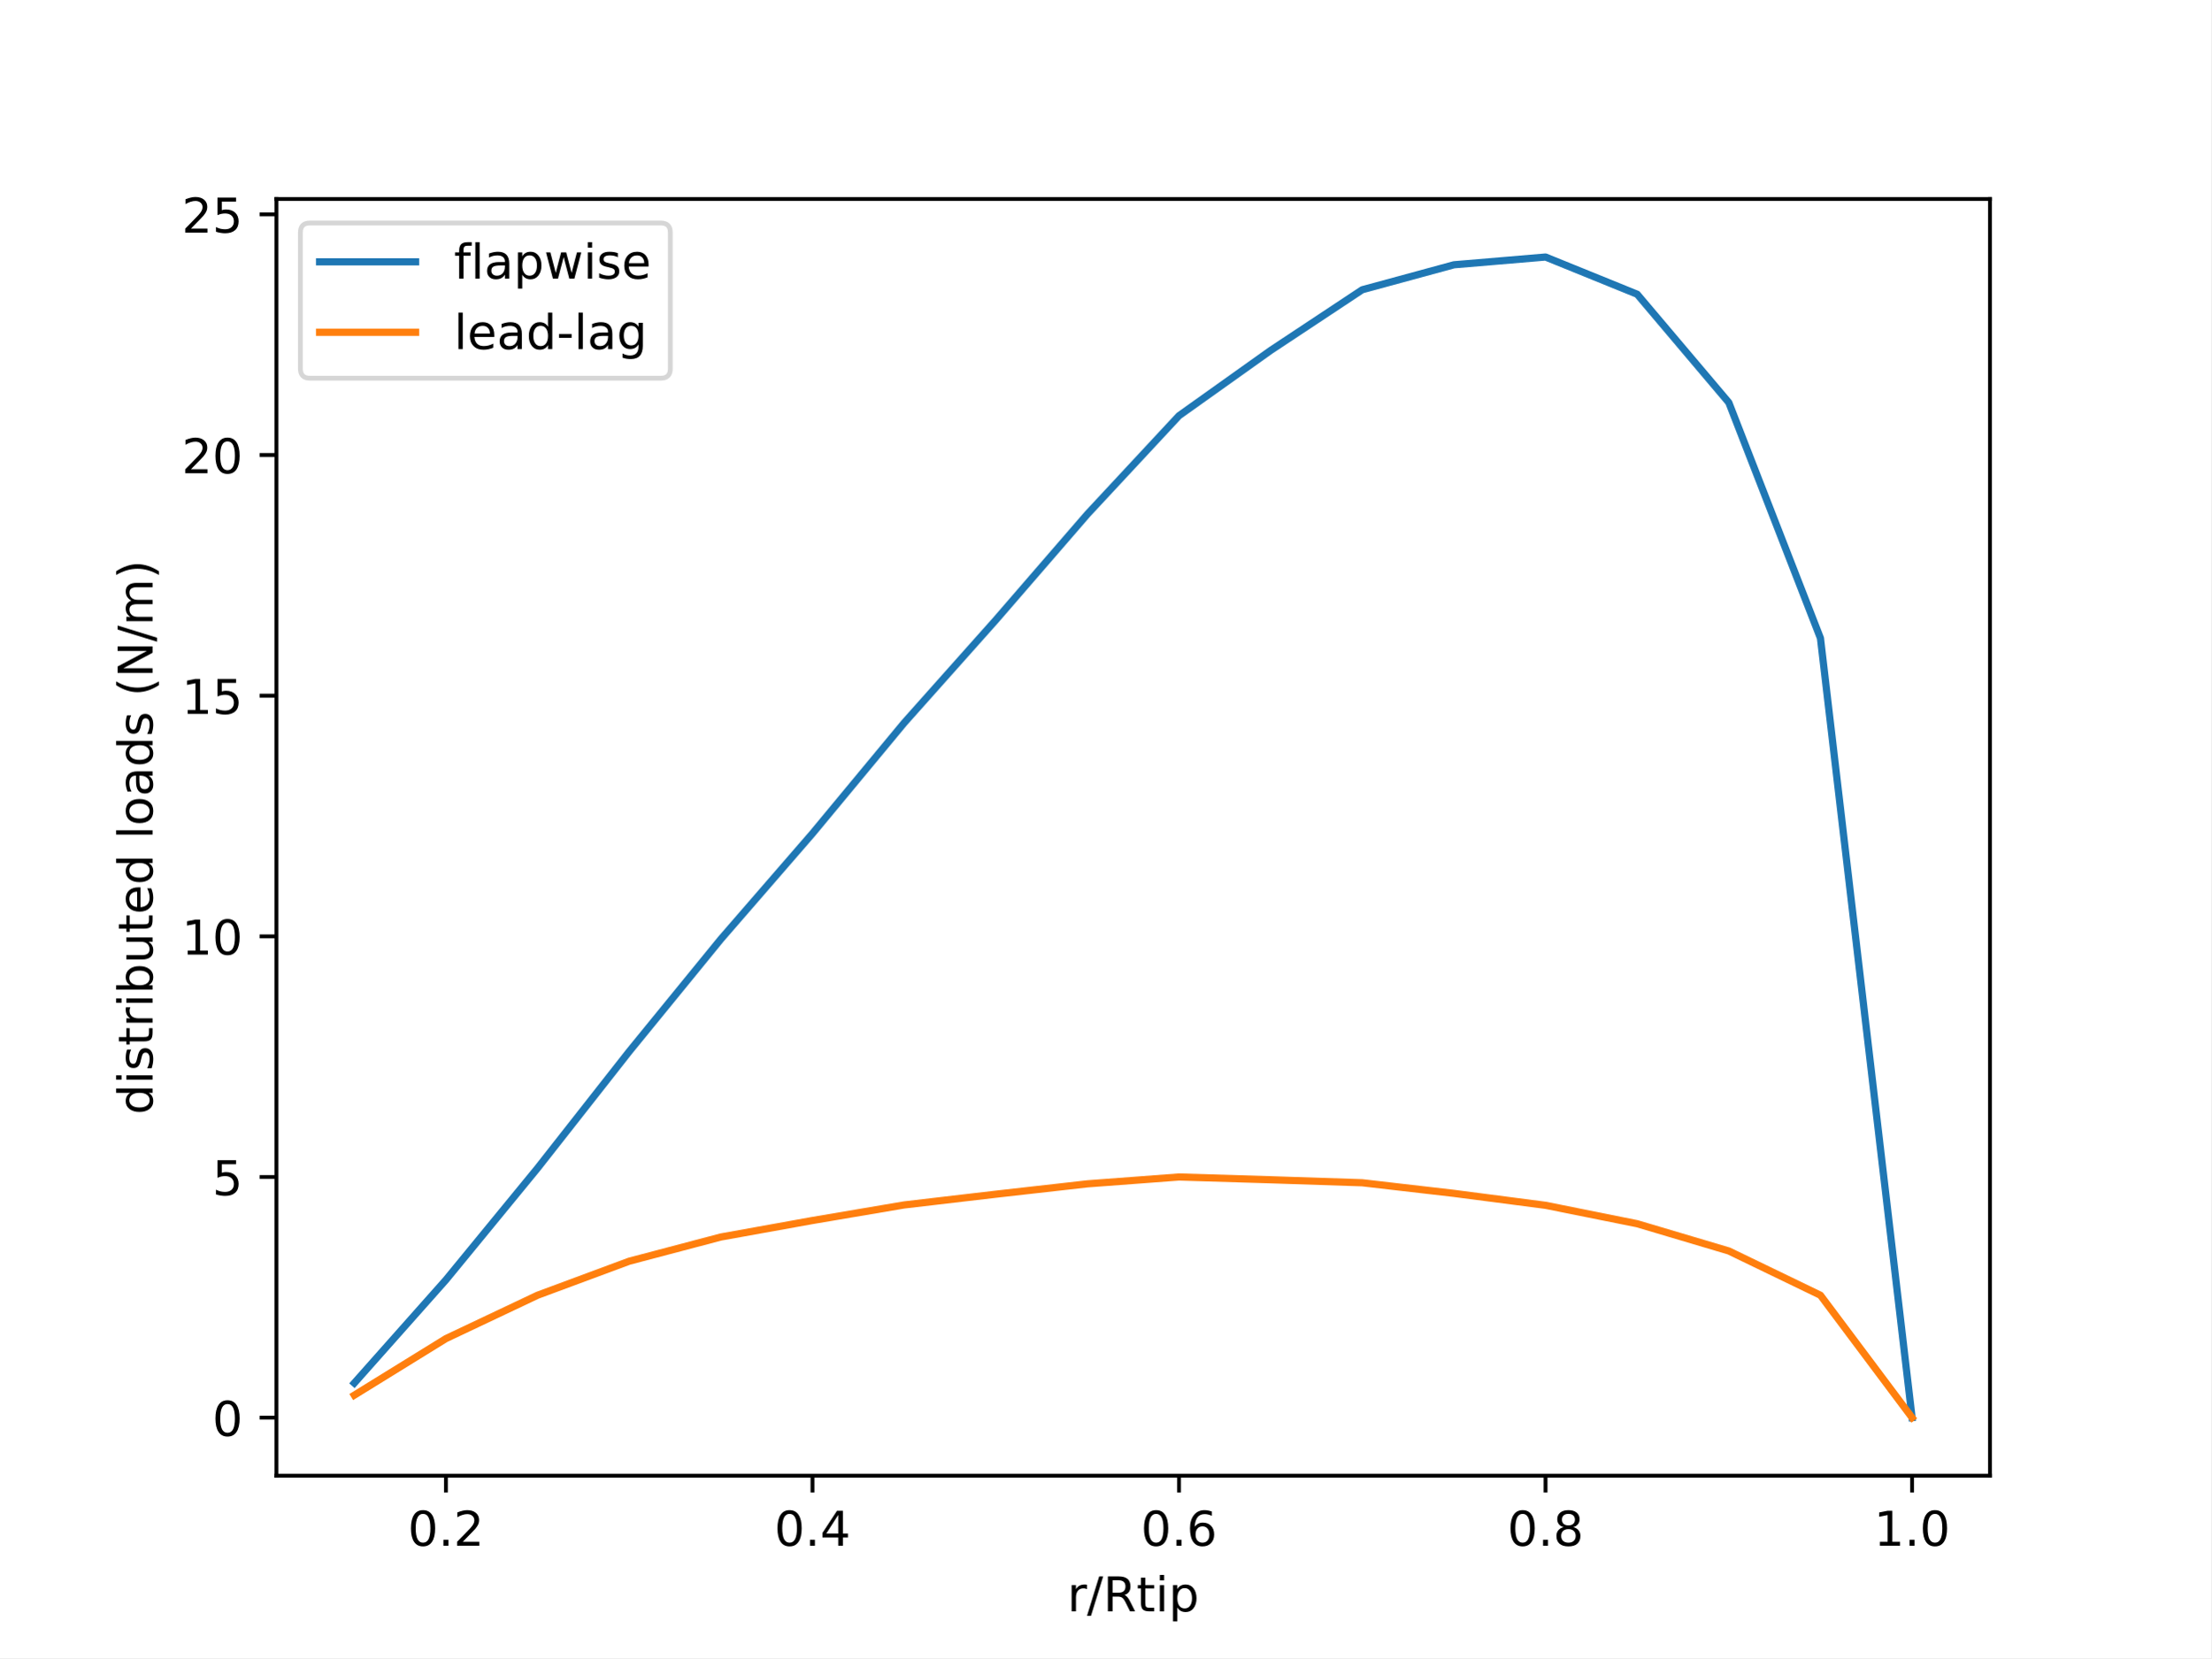
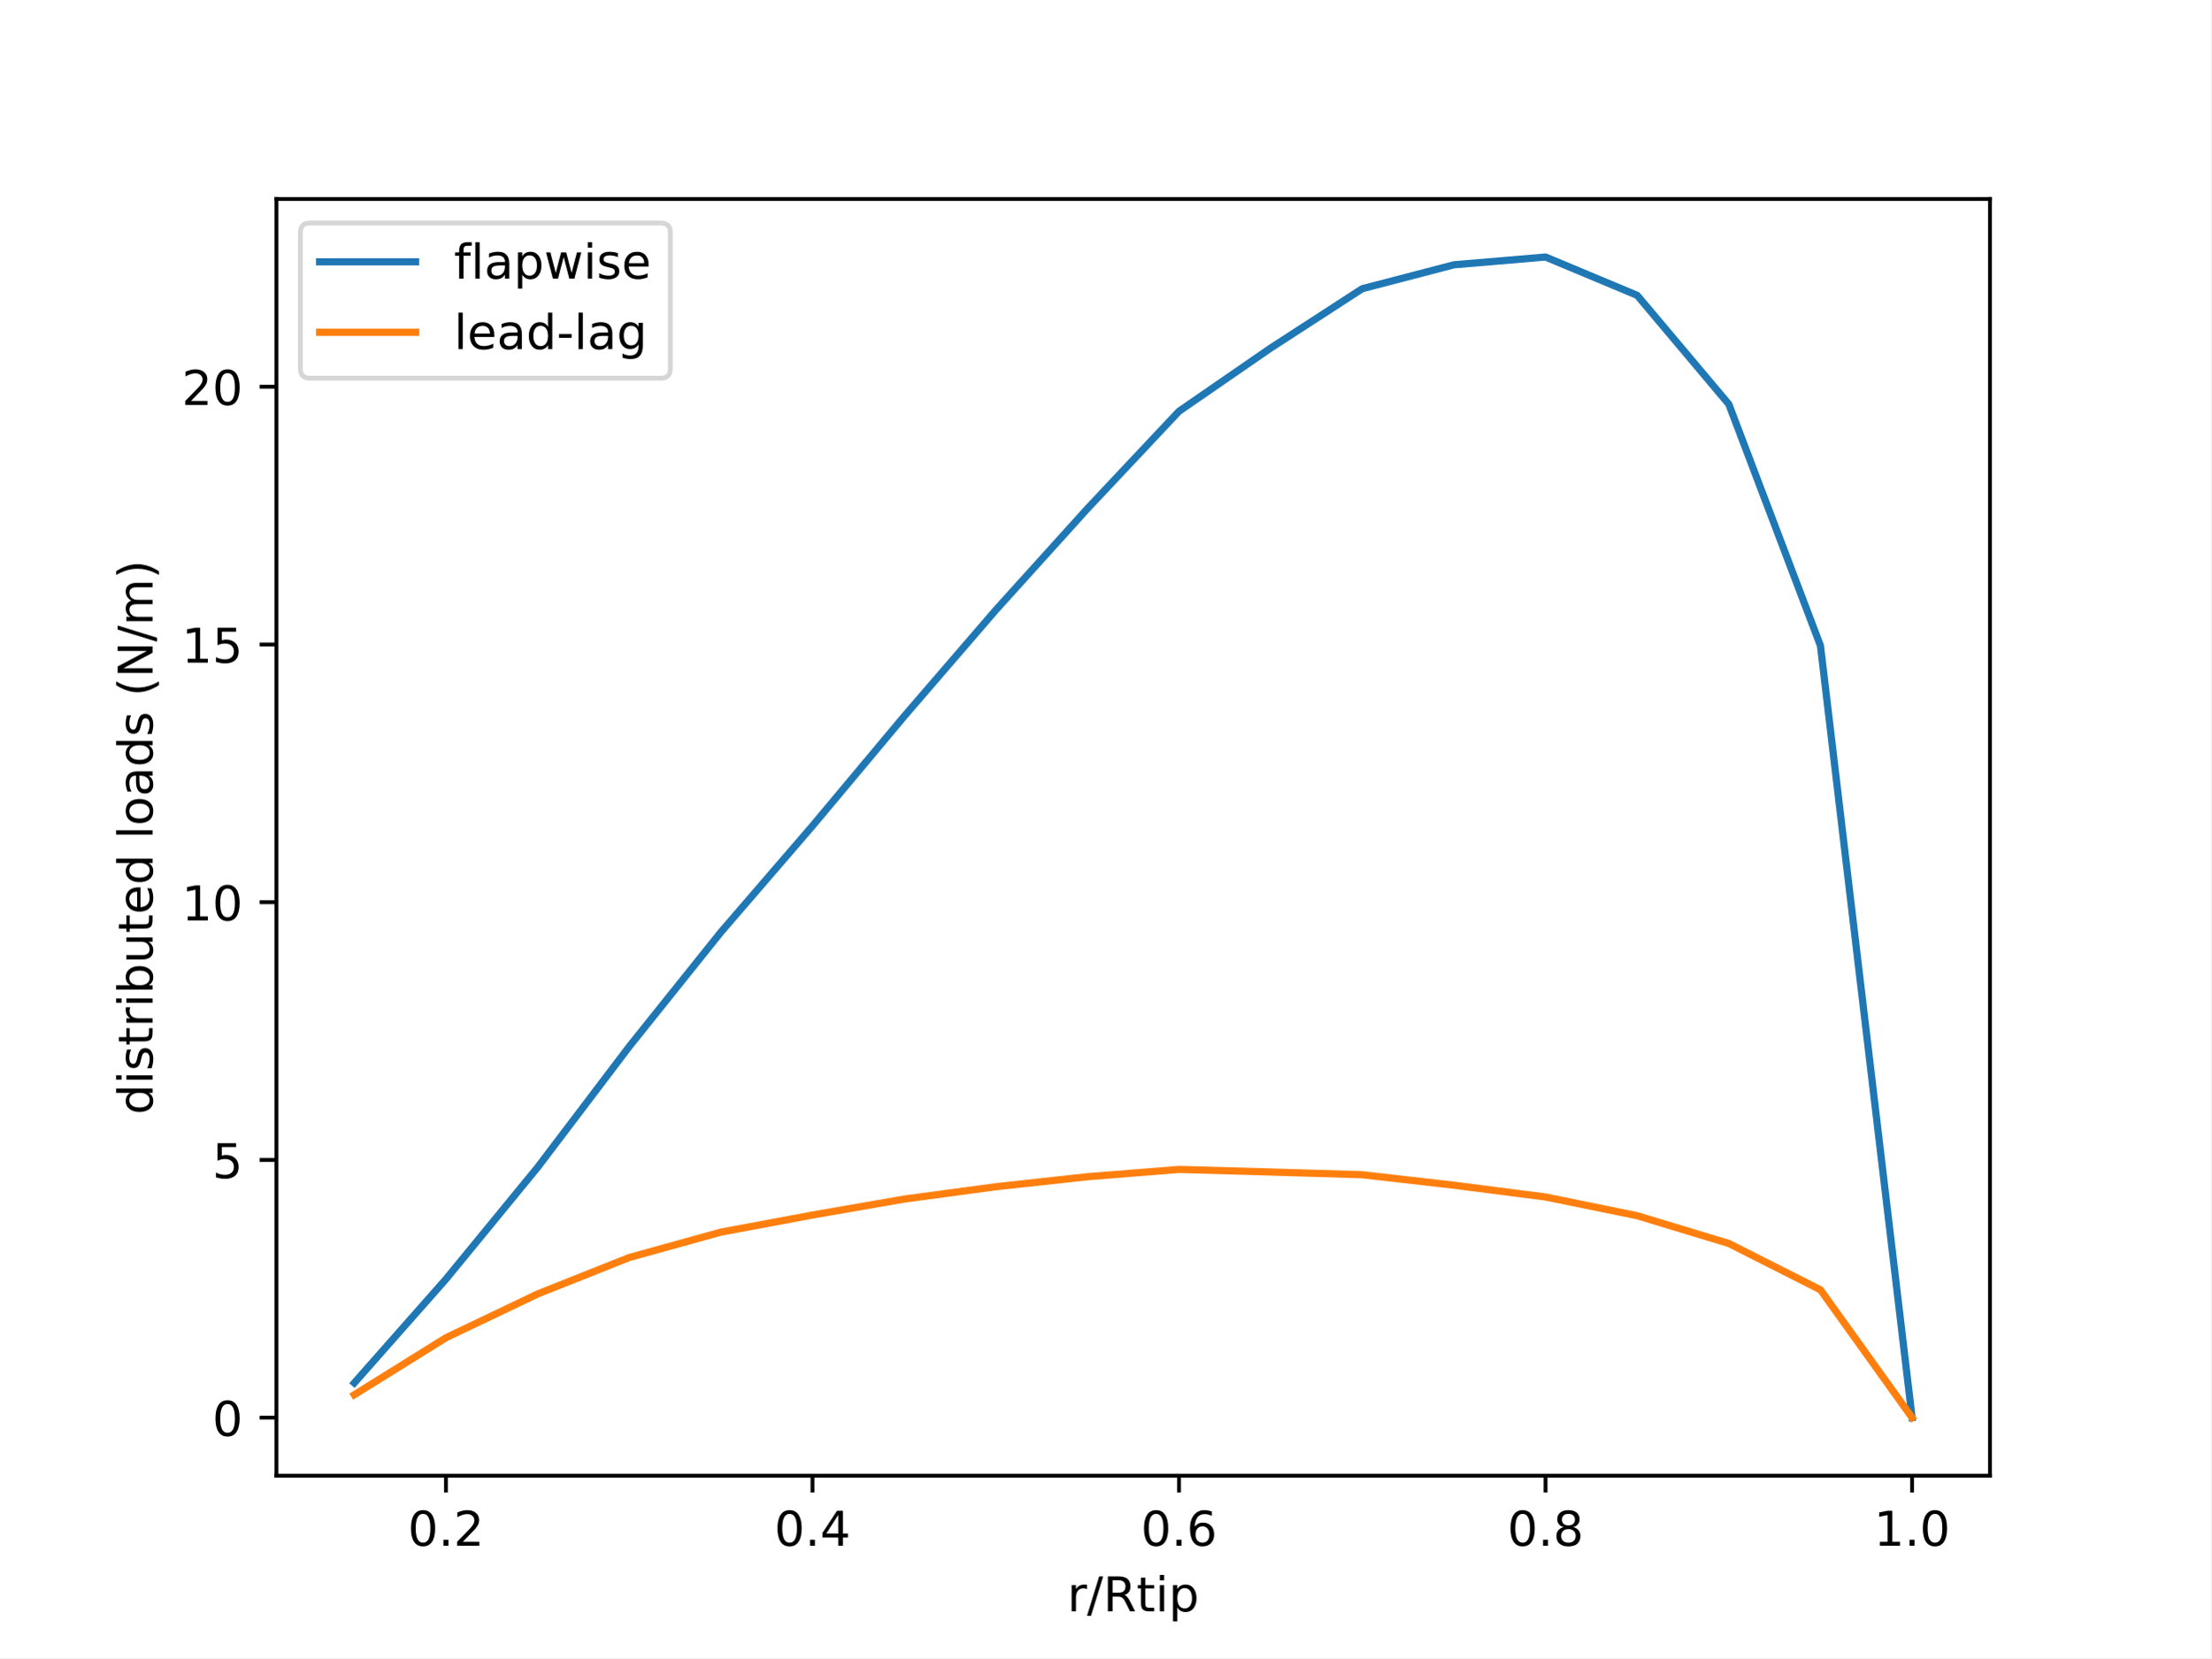
<svg xmlns="http://www.w3.org/2000/svg" xmlns:xlink="http://www.w3.org/1999/xlink" width="460.8pt" height="345.6pt" viewBox="0 0 460.8 345.6" version="1.1">
  <defs>
    <style type="text/css">*{stroke-linejoin: round; stroke-linecap: butt}</style>
  </defs>
  <g id="figure_1">
    <g id="patch_1">
      <path d="M 0 345.6  L 460.8 345.6  L 460.8 0  L 0 0  z " style="fill: #ffffff" />
    </g>
    <g id="axes_1">
      <g id="patch_2">
        <path d="M 57.6 307.584  L 414.72 307.584  L 414.72 41.472  L 57.6 41.472  z " style="fill: #ffffff" />
      </g>
      <g id="matplotlib.axis_1">
        <g id="xtick_1">
          <g id="line2d_1">
            <defs>
-               <path id="m8f10070866" d="M 0 0  L 0 3.5  " style="stroke: #000000; stroke-width: 0.8" />
-             </defs>
-             <g>
-               <use xlink:href="#m8f10070866" x="92.93" y="307.584" style="stroke: #000000; stroke-width: 0.8" />
+               <path id="m21c179676c" d="M 0 0  L 0 3.5  " style="stroke: #000000; stroke-width: 0.8" />
+             </defs>
+             <g>
+               <use xlink:href="#m21c179676c" x="92.93" y="307.584" style="stroke: #000000; stroke-width: 0.8" />
            </g>
          </g>
          <g id="text_1">
            <g transform="translate(84.97849 322.1824) scale(0.1 -0.1)">
              <defs>
                <path id="DejaVuSans-30" d="M 2034 4250  Q 1547 4250 1301 3770  Q 1056 3291 1056 2328  Q 1056 1369 1301 889  Q 1547 409 2034 409  Q 2525 409 2770 889  Q 3016 1369 3016 2328  Q 3016 3291 2770 3770  Q 2525 4250 2034 4250  z M 2034 4750  Q 2819 4750 3233 4129  Q 3647 3509 3647 2328  Q 3647 1150 3233 529  Q 2819 -91 2034 -91  Q 1250 -91 836 529  Q 422 1150 422 2328  Q 422 3509 836 4129  Q 1250 4750 2034 4750  z " transform="scale(0.015625)" />
                <path id="DejaVuSans-2e" d="M 684 794  L 1344 794  L 1344 0  L 684 0  L 684 794  z " transform="scale(0.015625)" />
                <path id="DejaVuSans-32" d="M 1228 531  L 3431 531  L 3431 0  L 469 0  L 469 531  Q 828 903 1448 1529  Q 2069 2156 2228 2338  Q 2531 2678 2651 2914  Q 2772 3150 2772 3378  Q 2772 3750 2511 3984  Q 2250 4219 1831 4219  Q 1534 4219 1204 4116  Q 875 4013 500 3803  L 500 4441  Q 881 4594 1212 4672  Q 1544 4750 1819 4750  Q 2544 4750 2975 4387  Q 3406 4025 3406 3419  Q 3406 3131 3298 2873  Q 3191 2616 2906 2266  Q 2828 2175 2409 1742  Q 1991 1309 1228 531  z " transform="scale(0.015625)" />
              </defs>
              <use xlink:href="#DejaVuSans-30" />
              <use xlink:href="#DejaVuSans-2e" x="63.623" />
              <use xlink:href="#DejaVuSans-32" x="95.41" />
            </g>
          </g>
        </g>
        <g id="xtick_2">
          <g id="line2d_2">
            <g>
-               <use xlink:href="#m8f10070866" x="169.319" y="307.584" style="stroke: #000000; stroke-width: 0.8" />
+               <use xlink:href="#m21c179676c" x="169.319" y="307.584" style="stroke: #000000; stroke-width: 0.8" />
            </g>
          </g>
          <g id="text_2">
            <g transform="translate(161.3678 322.1824) scale(0.1 -0.1)">
              <defs>
                <path id="DejaVuSans-34" d="M 2419 4116  L 825 1625  L 2419 1625  L 2419 4116  z M 2253 4666  L 3047 4666  L 3047 1625  L 3713 1625  L 3713 1100  L 3047 1100  L 3047 0  L 2419 0  L 2419 1100  L 313 1100  L 313 1709  L 2253 4666  z " transform="scale(0.015625)" />
              </defs>
              <use xlink:href="#DejaVuSans-30" />
              <use xlink:href="#DejaVuSans-2e" x="63.623" />
              <use xlink:href="#DejaVuSans-34" x="95.41" />
            </g>
          </g>
        </g>
        <g id="xtick_3">
          <g id="line2d_3">
            <g>
-               <use xlink:href="#m8f10070866" x="245.709" y="307.584" style="stroke: #000000; stroke-width: 0.8" />
+               <use xlink:href="#m21c179676c" x="245.709" y="307.584" style="stroke: #000000; stroke-width: 0.8" />
            </g>
          </g>
          <g id="text_3">
            <g transform="translate(237.7571 322.1824) scale(0.1 -0.1)">
              <defs>
                <path id="DejaVuSans-36" d="M 2113 2584  Q 1688 2584 1439 2293  Q 1191 2003 1191 1497  Q 1191 994 1439 701  Q 1688 409 2113 409  Q 2538 409 2786 701  Q 3034 994 3034 1497  Q 3034 2003 2786 2293  Q 2538 2584 2113 2584  z M 3366 4563  L 3366 3988  Q 3128 4100 2886 4159  Q 2644 4219 2406 4219  Q 1781 4219 1451 3797  Q 1122 3375 1075 2522  Q 1259 2794 1537 2939  Q 1816 3084 2150 3084  Q 2853 3084 3261 2657  Q 3669 2231 3669 1497  Q 3669 778 3244 343  Q 2819 -91 2113 -91  Q 1303 -91 875 529  Q 447 1150 447 2328  Q 447 3434 972 4092  Q 1497 4750 2381 4750  Q 2619 4750 2861 4703  Q 3103 4656 3366 4563  z " transform="scale(0.015625)" />
              </defs>
              <use xlink:href="#DejaVuSans-30" />
              <use xlink:href="#DejaVuSans-2e" x="63.623" />
              <use xlink:href="#DejaVuSans-36" x="95.41" />
            </g>
          </g>
        </g>
        <g id="xtick_4">
          <g id="line2d_4">
            <g>
-               <use xlink:href="#m8f10070866" x="322.098" y="307.584" style="stroke: #000000; stroke-width: 0.8" />
+               <use xlink:href="#m21c179676c" x="322.098" y="307.584" style="stroke: #000000; stroke-width: 0.8" />
            </g>
          </g>
          <g id="text_4">
            <g transform="translate(314.1464 322.1824) scale(0.1 -0.1)">
              <defs>
                <path id="DejaVuSans-38" d="M 2034 2216  Q 1584 2216 1326 1975  Q 1069 1734 1069 1313  Q 1069 891 1326 650  Q 1584 409 2034 409  Q 2484 409 2743 651  Q 3003 894 3003 1313  Q 3003 1734 2745 1975  Q 2488 2216 2034 2216  z M 1403 2484  Q 997 2584 770 2862  Q 544 3141 544 3541  Q 544 4100 942 4425  Q 1341 4750 2034 4750  Q 2731 4750 3128 4425  Q 3525 4100 3525 3541  Q 3525 3141 3298 2862  Q 3072 2584 2669 2484  Q 3125 2378 3379 2068  Q 3634 1759 3634 1313  Q 3634 634 3220 271  Q 2806 -91 2034 -91  Q 1263 -91 848 271  Q 434 634 434 1313  Q 434 1759 690 2068  Q 947 2378 1403 2484  z M 1172 3481  Q 1172 3119 1398 2916  Q 1625 2713 2034 2713  Q 2441 2713 2670 2916  Q 2900 3119 2900 3481  Q 2900 3844 2670 4047  Q 2441 4250 2034 4250  Q 1625 4250 1398 4047  Q 1172 3844 1172 3481  z " transform="scale(0.015625)" />
              </defs>
              <use xlink:href="#DejaVuSans-30" />
              <use xlink:href="#DejaVuSans-2e" x="63.623" />
              <use xlink:href="#DejaVuSans-38" x="95.41" />
            </g>
          </g>
        </g>
        <g id="xtick_5">
          <g id="line2d_5">
            <g>
-               <use xlink:href="#m8f10070866" x="398.487" y="307.584" style="stroke: #000000; stroke-width: 0.8" />
+               <use xlink:href="#m21c179676c" x="398.487" y="307.584" style="stroke: #000000; stroke-width: 0.8" />
            </g>
          </g>
          <g id="text_5">
            <g transform="translate(390.5357 322.1824) scale(0.1 -0.1)">
              <defs>
                <path id="DejaVuSans-31" d="M 794 531  L 1825 531  L 1825 4091  L 703 3866  L 703 4441  L 1819 4666  L 2450 4666  L 2450 531  L 3481 531  L 3481 0  L 794 0  L 794 531  z " transform="scale(0.015625)" />
              </defs>
              <use xlink:href="#DejaVuSans-31" />
              <use xlink:href="#DejaVuSans-2e" x="63.623" />
              <use xlink:href="#DejaVuSans-30" x="95.41" />
            </g>
          </g>
        </g>
        <g id="text_6">
          <g transform="translate(222.4225 335.8606) scale(0.1 -0.1)">
            <defs>
              <path id="DejaVuSans-72" d="M 2631 2963  Q 2534 3019 2420 3045  Q 2306 3072 2169 3072  Q 1681 3072 1420 2755  Q 1159 2438 1159 1844  L 1159 0  L 581 0  L 581 3500  L 1159 3500  L 1159 2956  Q 1341 3275 1631 3429  Q 1922 3584 2338 3584  Q 2397 3584 2469 3576  Q 2541 3569 2628 3553  L 2631 2963  z " transform="scale(0.015625)" />
              <path id="DejaVuSans-2f" d="M 1625 4666  L 2156 4666  L 531 -594  L 0 -594  L 1625 4666  z " transform="scale(0.015625)" />
              <path id="DejaVuSans-52" d="M 2841 2188  Q 3044 2119 3236 1894  Q 3428 1669 3622 1275  L 4263 0  L 3584 0  L 2988 1197  Q 2756 1666 2539 1819  Q 2322 1972 1947 1972  L 1259 1972  L 1259 0  L 628 0  L 628 4666  L 2053 4666  Q 2853 4666 3247 4331  Q 3641 3997 3641 3322  Q 3641 2881 3436 2590  Q 3231 2300 2841 2188  z M 1259 4147  L 1259 2491  L 2053 2491  Q 2509 2491 2742 2702  Q 2975 2913 2975 3322  Q 2975 3731 2742 3939  Q 2509 4147 2053 4147  L 1259 4147  z " transform="scale(0.015625)" />
              <path id="DejaVuSans-74" d="M 1172 4494  L 1172 3500  L 2356 3500  L 2356 3053  L 1172 3053  L 1172 1153  Q 1172 725 1289 603  Q 1406 481 1766 481  L 2356 481  L 2356 0  L 1766 0  Q 1100 0 847 248  Q 594 497 594 1153  L 594 3053  L 172 3053  L 172 3500  L 594 3500  L 594 4494  L 1172 4494  z " transform="scale(0.015625)" />
              <path id="DejaVuSans-69" d="M 603 3500  L 1178 3500  L 1178 0  L 603 0  L 603 3500  z M 603 4863  L 1178 4863  L 1178 4134  L 603 4134  L 603 4863  z " transform="scale(0.015625)" />
              <path id="DejaVuSans-70" d="M 1159 525  L 1159 -1331  L 581 -1331  L 581 3500  L 1159 3500  L 1159 2969  Q 1341 3281 1617 3432  Q 1894 3584 2278 3584  Q 2916 3584 3314 3078  Q 3713 2572 3713 1747  Q 3713 922 3314 415  Q 2916 -91 2278 -91  Q 1894 -91 1617 61  Q 1341 213 1159 525  z M 3116 1747  Q 3116 2381 2855 2742  Q 2594 3103 2138 3103  Q 1681 3103 1420 2742  Q 1159 2381 1159 1747  Q 1159 1113 1420 752  Q 1681 391 2138 391  Q 2594 391 2855 752  Q 3116 1113 3116 1747  z " transform="scale(0.015625)" />
            </defs>
            <use xlink:href="#DejaVuSans-72" />
            <use xlink:href="#DejaVuSans-2f" x="41.113" />
            <use xlink:href="#DejaVuSans-52" x="74.805" />
            <use xlink:href="#DejaVuSans-74" x="144.287" />
            <use xlink:href="#DejaVuSans-69" x="183.496" />
            <use xlink:href="#DejaVuSans-70" x="211.279" />
          </g>
        </g>
      </g>
      <g id="matplotlib.axis_2">
        <g id="ytick_1">
          <g id="line2d_6">
            <defs>
-               <path id="mfb3bc4647e" d="M 0 0  L -3.5 0  " style="stroke: #000000; stroke-width: 0.8" />
-             </defs>
-             <g>
-               <use xlink:href="#mfb3bc4647e" x="57.6" y="295.488" style="stroke: #000000; stroke-width: 0.8" />
+               <path id="md99f024648" d="M 0 0  L -3.5 0  " style="stroke: #000000; stroke-width: 0.8" />
+             </defs>
+             <g>
+               <use xlink:href="#md99f024648" x="57.6" y="295.488" style="stroke: #000000; stroke-width: 0.8" />
            </g>
          </g>
          <g id="text_7">
            <g transform="translate(44.2375 299.2872) scale(0.1 -0.1)">
              <use xlink:href="#DejaVuSans-30" />
            </g>
          </g>
        </g>
        <g id="ytick_2">
          <g id="line2d_7">
            <g>
-               <use xlink:href="#mfb3bc4647e" x="57.6" y="245.325" style="stroke: #000000; stroke-width: 0.8" />
+               <use xlink:href="#md99f024648" x="57.6" y="241.766" style="stroke: #000000; stroke-width: 0.8" />
            </g>
          </g>
          <g id="text_8">
-             <g transform="translate(44.2375 249.1244) scale(0.1 -0.1)">
+             <g transform="translate(44.2375 245.5651) scale(0.1 -0.1)">
              <defs>
                <path id="DejaVuSans-35" d="M 691 4666  L 3169 4666  L 3169 4134  L 1269 4134  L 1269 2991  Q 1406 3038 1543 3061  Q 1681 3084 1819 3084  Q 2600 3084 3056 2656  Q 3513 2228 3513 1497  Q 3513 744 3044 326  Q 2575 -91 1722 -91  Q 1428 -91 1123 -41  Q 819 9 494 109  L 494 744  Q 775 591 1075 516  Q 1375 441 1709 441  Q 2250 441 2565 725  Q 2881 1009 2881 1497  Q 2881 1984 2565 2268  Q 2250 2553 1709 2553  Q 1456 2553 1204 2497  Q 953 2441 691 2322  L 691 4666  z " transform="scale(0.015625)" />
              </defs>
              <use xlink:href="#DejaVuSans-35" />
            </g>
          </g>
        </g>
        <g id="ytick_3">
          <g id="line2d_8">
            <g>
-               <use xlink:href="#mfb3bc4647e" x="57.6" y="195.162" style="stroke: #000000; stroke-width: 0.8" />
+               <use xlink:href="#md99f024648" x="57.6" y="188.044" style="stroke: #000000; stroke-width: 0.8" />
            </g>
          </g>
          <g id="text_9">
-             <g transform="translate(37.875 198.9615) scale(0.1 -0.1)">
+             <g transform="translate(37.875 191.8429) scale(0.1 -0.1)">
              <use xlink:href="#DejaVuSans-31" />
              <use xlink:href="#DejaVuSans-30" x="63.623" />
            </g>
          </g>
        </g>
        <g id="ytick_4">
          <g id="line2d_9">
            <g>
-               <use xlink:href="#mfb3bc4647e" x="57.6" y="144.999" style="stroke: #000000; stroke-width: 0.8" />
+               <use xlink:href="#md99f024648" x="57.6" y="134.322" style="stroke: #000000; stroke-width: 0.8" />
            </g>
          </g>
          <g id="text_10">
-             <g transform="translate(37.875 148.7987) scale(0.1 -0.1)">
+             <g transform="translate(37.875 138.1208) scale(0.1 -0.1)">
              <use xlink:href="#DejaVuSans-31" />
              <use xlink:href="#DejaVuSans-35" x="63.623" />
            </g>
          </g>
        </g>
        <g id="ytick_5">
          <g id="line2d_10">
            <g>
-               <use xlink:href="#mfb3bc4647e" x="57.6" y="94.837" style="stroke: #000000; stroke-width: 0.8" />
+               <use xlink:href="#md99f024648" x="57.6" y="80.599" style="stroke: #000000; stroke-width: 0.8" />
            </g>
          </g>
          <g id="text_11">
-             <g transform="translate(37.875 98.63585) scale(0.1 -0.1)">
+             <g transform="translate(37.875 84.39862) scale(0.1 -0.1)">
              <use xlink:href="#DejaVuSans-32" />
              <use xlink:href="#DejaVuSans-30" x="63.623" />
            </g>
          </g>
        </g>
-         <g id="ytick_6">
-           <g id="line2d_11">
-             <g>
-               <use xlink:href="#mfb3bc4647e" x="57.6" y="44.674" style="stroke: #000000; stroke-width: 0.8" />
-             </g>
-           </g>
-           <g id="text_12">
-             <g transform="translate(37.875 48.47301) scale(0.1 -0.1)">
-               <use xlink:href="#DejaVuSans-32" />
-               <use xlink:href="#DejaVuSans-35" x="63.623" />
-             </g>
-           </g>
-         </g>
-         <g id="text_13">
+         <g id="text_12">
          <g transform="translate(31.79531 232.321) rotate(-90) scale(0.1 -0.1)">
            <defs>
              <path id="DejaVuSans-64" d="M 2906 2969  L 2906 4863  L 3481 4863  L 3481 0  L 2906 0  L 2906 525  Q 2725 213 2448 61  Q 2172 -91 1784 -91  Q 1150 -91 751 415  Q 353 922 353 1747  Q 353 2572 751 3078  Q 1150 3584 1784 3584  Q 2172 3584 2448 3432  Q 2725 3281 2906 2969  z M 947 1747  Q 947 1113 1208 752  Q 1469 391 1925 391  Q 2381 391 2643 752  Q 2906 1113 2906 1747  Q 2906 2381 2643 2742  Q 2381 3103 1925 3103  Q 1469 3103 1208 2742  Q 947 2381 947 1747  z " transform="scale(0.015625)" />
              <path id="DejaVuSans-73" d="M 2834 3397  L 2834 2853  Q 2591 2978 2328 3040  Q 2066 3103 1784 3103  Q 1356 3103 1142 2972  Q 928 2841 928 2578  Q 928 2378 1081 2264  Q 1234 2150 1697 2047  L 1894 2003  Q 2506 1872 2764 1633  Q 3022 1394 3022 966  Q 3022 478 2636 193  Q 2250 -91 1575 -91  Q 1294 -91 989 -36  Q 684 19 347 128  L 347 722  Q 666 556 975 473  Q 1284 391 1588 391  Q 1994 391 2212 530  Q 2431 669 2431 922  Q 2431 1156 2273 1281  Q 2116 1406 1581 1522  L 1381 1569  Q 847 1681 609 1914  Q 372 2147 372 2553  Q 372 3047 722 3315  Q 1072 3584 1716 3584  Q 2034 3584 2315 3537  Q 2597 3491 2834 3397  z " transform="scale(0.015625)" />
              <path id="DejaVuSans-62" d="M 3116 1747  Q 3116 2381 2855 2742  Q 2594 3103 2138 3103  Q 1681 3103 1420 2742  Q 1159 2381 1159 1747  Q 1159 1113 1420 752  Q 1681 391 2138 391  Q 2594 391 2855 752  Q 3116 1113 3116 1747  z M 1159 2969  Q 1341 3281 1617 3432  Q 1894 3584 2278 3584  Q 2916 3584 3314 3078  Q 3713 2572 3713 1747  Q 3713 922 3314 415  Q 2916 -91 2278 -91  Q 1894 -91 1617 61  Q 1341 213 1159 525  L 1159 0  L 581 0  L 581 4863  L 1159 4863  L 1159 2969  z " transform="scale(0.015625)" />
              <path id="DejaVuSans-75" d="M 544 1381  L 544 3500  L 1119 3500  L 1119 1403  Q 1119 906 1312 657  Q 1506 409 1894 409  Q 2359 409 2629 706  Q 2900 1003 2900 1516  L 2900 3500  L 3475 3500  L 3475 0  L 2900 0  L 2900 538  Q 2691 219 2414 64  Q 2138 -91 1772 -91  Q 1169 -91 856 284  Q 544 659 544 1381  z M 1991 3584  L 1991 3584  z " transform="scale(0.015625)" />
              <path id="DejaVuSans-65" d="M 3597 1894  L 3597 1613  L 953 1613  Q 991 1019 1311 708  Q 1631 397 2203 397  Q 2534 397 2845 478  Q 3156 559 3463 722  L 3463 178  Q 3153 47 2828 -22  Q 2503 -91 2169 -91  Q 1331 -91 842 396  Q 353 884 353 1716  Q 353 2575 817 3079  Q 1281 3584 2069 3584  Q 2775 3584 3186 3129  Q 3597 2675 3597 1894  z M 3022 2063  Q 3016 2534 2758 2815  Q 2500 3097 2075 3097  Q 1594 3097 1305 2825  Q 1016 2553 972 2059  L 3022 2063  z " transform="scale(0.015625)" />
              <path id="DejaVuSans-20" transform="scale(0.015625)" />
              <path id="DejaVuSans-6c" d="M 603 4863  L 1178 4863  L 1178 0  L 603 0  L 603 4863  z " transform="scale(0.015625)" />
              <path id="DejaVuSans-6f" d="M 1959 3097  Q 1497 3097 1228 2736  Q 959 2375 959 1747  Q 959 1119 1226 758  Q 1494 397 1959 397  Q 2419 397 2687 759  Q 2956 1122 2956 1747  Q 2956 2369 2687 2733  Q 2419 3097 1959 3097  z M 1959 3584  Q 2709 3584 3137 3096  Q 3566 2609 3566 1747  Q 3566 888 3137 398  Q 2709 -91 1959 -91  Q 1206 -91 779 398  Q 353 888 353 1747  Q 353 2609 779 3096  Q 1206 3584 1959 3584  z " transform="scale(0.015625)" />
              <path id="DejaVuSans-61" d="M 2194 1759  Q 1497 1759 1228 1600  Q 959 1441 959 1056  Q 959 750 1161 570  Q 1363 391 1709 391  Q 2188 391 2477 730  Q 2766 1069 2766 1631  L 2766 1759  L 2194 1759  z M 3341 1997  L 3341 0  L 2766 0  L 2766 531  Q 2569 213 2275 61  Q 1981 -91 1556 -91  Q 1019 -91 701 211  Q 384 513 384 1019  Q 384 1609 779 1909  Q 1175 2209 1959 2209  L 2766 2209  L 2766 2266  Q 2766 2663 2505 2880  Q 2244 3097 1772 3097  Q 1472 3097 1187 3025  Q 903 2953 641 2809  L 641 3341  Q 956 3463 1253 3523  Q 1550 3584 1831 3584  Q 2591 3584 2966 3190  Q 3341 2797 3341 1997  z " transform="scale(0.015625)" />
              <path id="DejaVuSans-28" d="M 1984 4856  Q 1566 4138 1362 3434  Q 1159 2731 1159 2009  Q 1159 1288 1364 580  Q 1569 -128 1984 -844  L 1484 -844  Q 1016 -109 783 600  Q 550 1309 550 2009  Q 550 2706 781 3412  Q 1013 4119 1484 4856  L 1984 4856  z " transform="scale(0.015625)" />
              <path id="DejaVuSans-4e" d="M 628 4666  L 1478 4666  L 3547 763  L 3547 4666  L 4159 4666  L 4159 0  L 3309 0  L 1241 3903  L 1241 0  L 628 0  L 628 4666  z " transform="scale(0.015625)" />
              <path id="DejaVuSans-6d" d="M 3328 2828  Q 3544 3216 3844 3400  Q 4144 3584 4550 3584  Q 5097 3584 5394 3201  Q 5691 2819 5691 2113  L 5691 0  L 5113 0  L 5113 2094  Q 5113 2597 4934 2840  Q 4756 3084 4391 3084  Q 3944 3084 3684 2787  Q 3425 2491 3425 1978  L 3425 0  L 2847 0  L 2847 2094  Q 2847 2600 2669 2842  Q 2491 3084 2119 3084  Q 1678 3084 1418 2786  Q 1159 2488 1159 1978  L 1159 0  L 581 0  L 581 3500  L 1159 3500  L 1159 2956  Q 1356 3278 1631 3431  Q 1906 3584 2284 3584  Q 2666 3584 2933 3390  Q 3200 3197 3328 2828  z " transform="scale(0.015625)" />
              <path id="DejaVuSans-29" d="M 513 4856  L 1013 4856  Q 1481 4119 1714 3412  Q 1947 2706 1947 2009  Q 1947 1309 1714 600  Q 1481 -109 1013 -844  L 513 -844  Q 928 -128 1133 580  Q 1338 1288 1338 2009  Q 1338 2731 1133 3434  Q 928 4138 513 4856  z " transform="scale(0.015625)" />
            </defs>
            <use xlink:href="#DejaVuSans-64" />
            <use xlink:href="#DejaVuSans-69" x="63.477" />
            <use xlink:href="#DejaVuSans-73" x="91.26" />
            <use xlink:href="#DejaVuSans-74" x="143.359" />
            <use xlink:href="#DejaVuSans-72" x="182.568" />
            <use xlink:href="#DejaVuSans-69" x="223.682" />
            <use xlink:href="#DejaVuSans-62" x="251.465" />
            <use xlink:href="#DejaVuSans-75" x="314.941" />
            <use xlink:href="#DejaVuSans-74" x="378.32" />
            <use xlink:href="#DejaVuSans-65" x="417.529" />
            <use xlink:href="#DejaVuSans-64" x="479.053" />
            <use xlink:href="#DejaVuSans-20" x="542.529" />
            <use xlink:href="#DejaVuSans-6c" x="574.316" />
            <use xlink:href="#DejaVuSans-6f" x="602.1" />
            <use xlink:href="#DejaVuSans-61" x="663.281" />
            <use xlink:href="#DejaVuSans-64" x="724.561" />
            <use xlink:href="#DejaVuSans-73" x="788.037" />
            <use xlink:href="#DejaVuSans-20" x="840.137" />
            <use xlink:href="#DejaVuSans-28" x="871.924" />
            <use xlink:href="#DejaVuSans-4e" x="910.938" />
            <use xlink:href="#DejaVuSans-2f" x="985.742" />
            <use xlink:href="#DejaVuSans-6d" x="1019.434" />
            <use xlink:href="#DejaVuSans-29" x="1116.846" />
          </g>
        </g>
      </g>
+       <g id="line2d_11">
+         <path d="M 73.833 288.244  L 92.93 266.615  L 112.027 243.324  L 131.125 218.141  L 150.222 194.299  L 169.319 172.144  L 188.417 149.313  L 207.514 127.161  L 226.611 106.021  L 245.709 85.713  L 264.806 72.545  L 283.903 60.168  L 303.001 55.187  L 322.098 53.568  L 341.195 61.556  L 360.293 84.248  L 379.39 134.579  L 398.487 295.488  " clip-path="url(#pe8cc1e1a5b)" style="fill: none; stroke: #1f77b4; stroke-width: 1.5; stroke-linecap: square" />
+       </g>
      <g id="line2d_12">
-         <path d="M 73.833 288.275  L 92.93 266.765  L 112.027 243.477  L 131.125 219.164  L 150.222 195.751  L 169.319 173.722  L 188.417 150.681  L 207.514 129.244  L 226.611 107.172  L 245.709 86.64  L 264.806 73.035  L 283.903 60.387  L 303.001 55.186  L 322.098 53.568  L 341.195 61.322  L 360.293 83.903  L 379.39 133.012  L 398.487 295.488  " clip-path="url(#ped7e4cf796)" style="fill: none; stroke: #1f77b4; stroke-width: 1.5; stroke-linecap: square" />
-       </g>
-       <g id="line2d_13">
-         <path d="M 73.833 290.802  L 92.93 279.01  L 112.027 269.97  L 131.125 262.879  L 150.222 257.836  L 169.319 254.393  L 188.417 251.151  L 207.514 248.912  L 226.611 246.754  L 245.709 245.323  L 264.806 245.898  L 283.903 246.529  L 303.001 248.739  L 322.098 251.228  L 341.195 255.068  L 360.293 260.745  L 379.39 269.973  L 398.487 295.488  " clip-path="url(#ped7e4cf796)" style="fill: none; stroke: #ff7f0e; stroke-width: 1.5; stroke-linecap: square" />
+         <path d="M 73.833 290.714  L 92.93 278.831  L 112.027 269.713  L 131.125 262.11  L 150.222 256.82  L 169.319 253.253  L 188.417 249.932  L 207.514 247.357  L 226.611 245.27  L 245.709 243.745  L 264.806 244.283  L 283.903 244.853  L 303.001 247.038  L 322.098 249.494  L 341.195 253.399  L 360.293 259.186  L 379.39 268.842  L 398.487 295.488  " clip-path="url(#pe8cc1e1a5b)" style="fill: none; stroke: #ff7f0e; stroke-width: 1.5; stroke-linecap: square" />
      </g>
      <g id="patch_3">
        <path d="M 57.6 307.584  L 57.6 41.472  " style="fill: none; stroke: #000000; stroke-width: 0.8; stroke-linejoin: miter; stroke-linecap: square" />
      </g>
      <g id="patch_4">
        <path d="M 414.72 307.584  L 414.72 41.472  " style="fill: none; stroke: #000000; stroke-width: 0.8; stroke-linejoin: miter; stroke-linecap: square" />
      </g>
      <g id="patch_5">
        <path d="M 57.6 307.584  L 414.72 307.584  " style="fill: none; stroke: #000000; stroke-width: 0.8; stroke-linejoin: miter; stroke-linecap: square" />
      </g>
      <g id="patch_6">
        <path d="M 57.6 41.472  L 414.72 41.472  " style="fill: none; stroke: #000000; stroke-width: 0.8; stroke-linejoin: miter; stroke-linecap: square" />
      </g>
      <g id="legend_1">
        <g id="patch_7">
          <path d="M 64.6 78.828  L 137.694 78.828  Q 139.694 78.828 139.694 76.828  L 139.694 48.472  Q 139.694 46.472 137.694 46.472  L 64.6 46.472  Q 62.6 46.472 62.6 48.472  L 62.6 76.828  Q 62.6 78.828 64.6 78.828  z " style="fill: #ffffff; opacity: 0.8; stroke: #cccccc; stroke-linejoin: miter" />
        </g>
-         <g id="line2d_14">
+         <g id="line2d_13">
          <path d="M 66.6 54.57  L 76.6 54.57  L 86.6 54.57  " style="fill: none; stroke: #1f77b4; stroke-width: 1.5; stroke-linecap: square" />
        </g>
-         <g id="text_14">
+         <g id="text_13">
          <g transform="translate(94.6 58.07044) scale(0.1 -0.1)">
            <defs>
              <path id="DejaVuSans-66" d="M 2375 4863  L 2375 4384  L 1825 4384  Q 1516 4384 1395 4259  Q 1275 4134 1275 3809  L 1275 3500  L 2222 3500  L 2222 3053  L 1275 3053  L 1275 0  L 697 0  L 697 3053  L 147 3053  L 147 3500  L 697 3500  L 697 3744  Q 697 4328 969 4595  Q 1241 4863 1831 4863  L 2375 4863  z " transform="scale(0.015625)" />
              <path id="DejaVuSans-77" d="M 269 3500  L 844 3500  L 1563 769  L 2278 3500  L 2956 3500  L 3675 769  L 4391 3500  L 4966 3500  L 4050 0  L 3372 0  L 2619 2869  L 1863 0  L 1184 0  L 269 3500  z " transform="scale(0.015625)" />
            </defs>
            <use xlink:href="#DejaVuSans-66" />
            <use xlink:href="#DejaVuSans-6c" x="35.205" />
            <use xlink:href="#DejaVuSans-61" x="62.988" />
            <use xlink:href="#DejaVuSans-70" x="124.268" />
            <use xlink:href="#DejaVuSans-77" x="187.744" />
            <use xlink:href="#DejaVuSans-69" x="269.531" />
            <use xlink:href="#DejaVuSans-73" x="297.314" />
            <use xlink:href="#DejaVuSans-65" x="349.414" />
          </g>
        </g>
-         <g id="line2d_15">
+         <g id="line2d_14">
          <path d="M 66.6 69.249  L 76.6 69.249  L 86.6 69.249  " style="fill: none; stroke: #ff7f0e; stroke-width: 1.5; stroke-linecap: square" />
        </g>
-         <g id="text_15">
+         <g id="text_14">
          <g transform="translate(94.6 72.74856) scale(0.1 -0.1)">
            <defs>
              <path id="DejaVuSans-2d" d="M 313 2009  L 1997 2009  L 1997 1497  L 313 1497  L 313 2009  z " transform="scale(0.015625)" />
              <path id="DejaVuSans-67" d="M 2906 1791  Q 2906 2416 2648 2759  Q 2391 3103 1925 3103  Q 1463 3103 1205 2759  Q 947 2416 947 1791  Q 947 1169 1205 825  Q 1463 481 1925 481  Q 2391 481 2648 825  Q 2906 1169 2906 1791  z M 3481 434  Q 3481 -459 3084 -895  Q 2688 -1331 1869 -1331  Q 1566 -1331 1297 -1286  Q 1028 -1241 775 -1147  L 775 -588  Q 1028 -725 1275 -790  Q 1522 -856 1778 -856  Q 2344 -856 2625 -561  Q 2906 -266 2906 331  L 2906 616  Q 2728 306 2450 153  Q 2172 0 1784 0  Q 1141 0 747 490  Q 353 981 353 1791  Q 353 2603 747 3093  Q 1141 3584 1784 3584  Q 2172 3584 2450 3431  Q 2728 3278 2906 2969  L 2906 3500  L 3481 3500  L 3481 434  z " transform="scale(0.015625)" />
            </defs>
            <use xlink:href="#DejaVuSans-6c" />
            <use xlink:href="#DejaVuSans-65" x="27.783" />
            <use xlink:href="#DejaVuSans-61" x="89.307" />
            <use xlink:href="#DejaVuSans-64" x="150.586" />
            <use xlink:href="#DejaVuSans-2d" x="214.062" />
            <use xlink:href="#DejaVuSans-6c" x="250.146" />
            <use xlink:href="#DejaVuSans-61" x="277.93" />
            <use xlink:href="#DejaVuSans-67" x="339.209" />
          </g>
        </g>
      </g>
    </g>
  </g>
  <defs>
-     <clipPath id="ped7e4cf796">
+     <clipPath id="pe8cc1e1a5b">
      <rect x="57.6" y="41.472" width="357.12" height="266.112" />
    </clipPath>
  </defs>
</svg>
